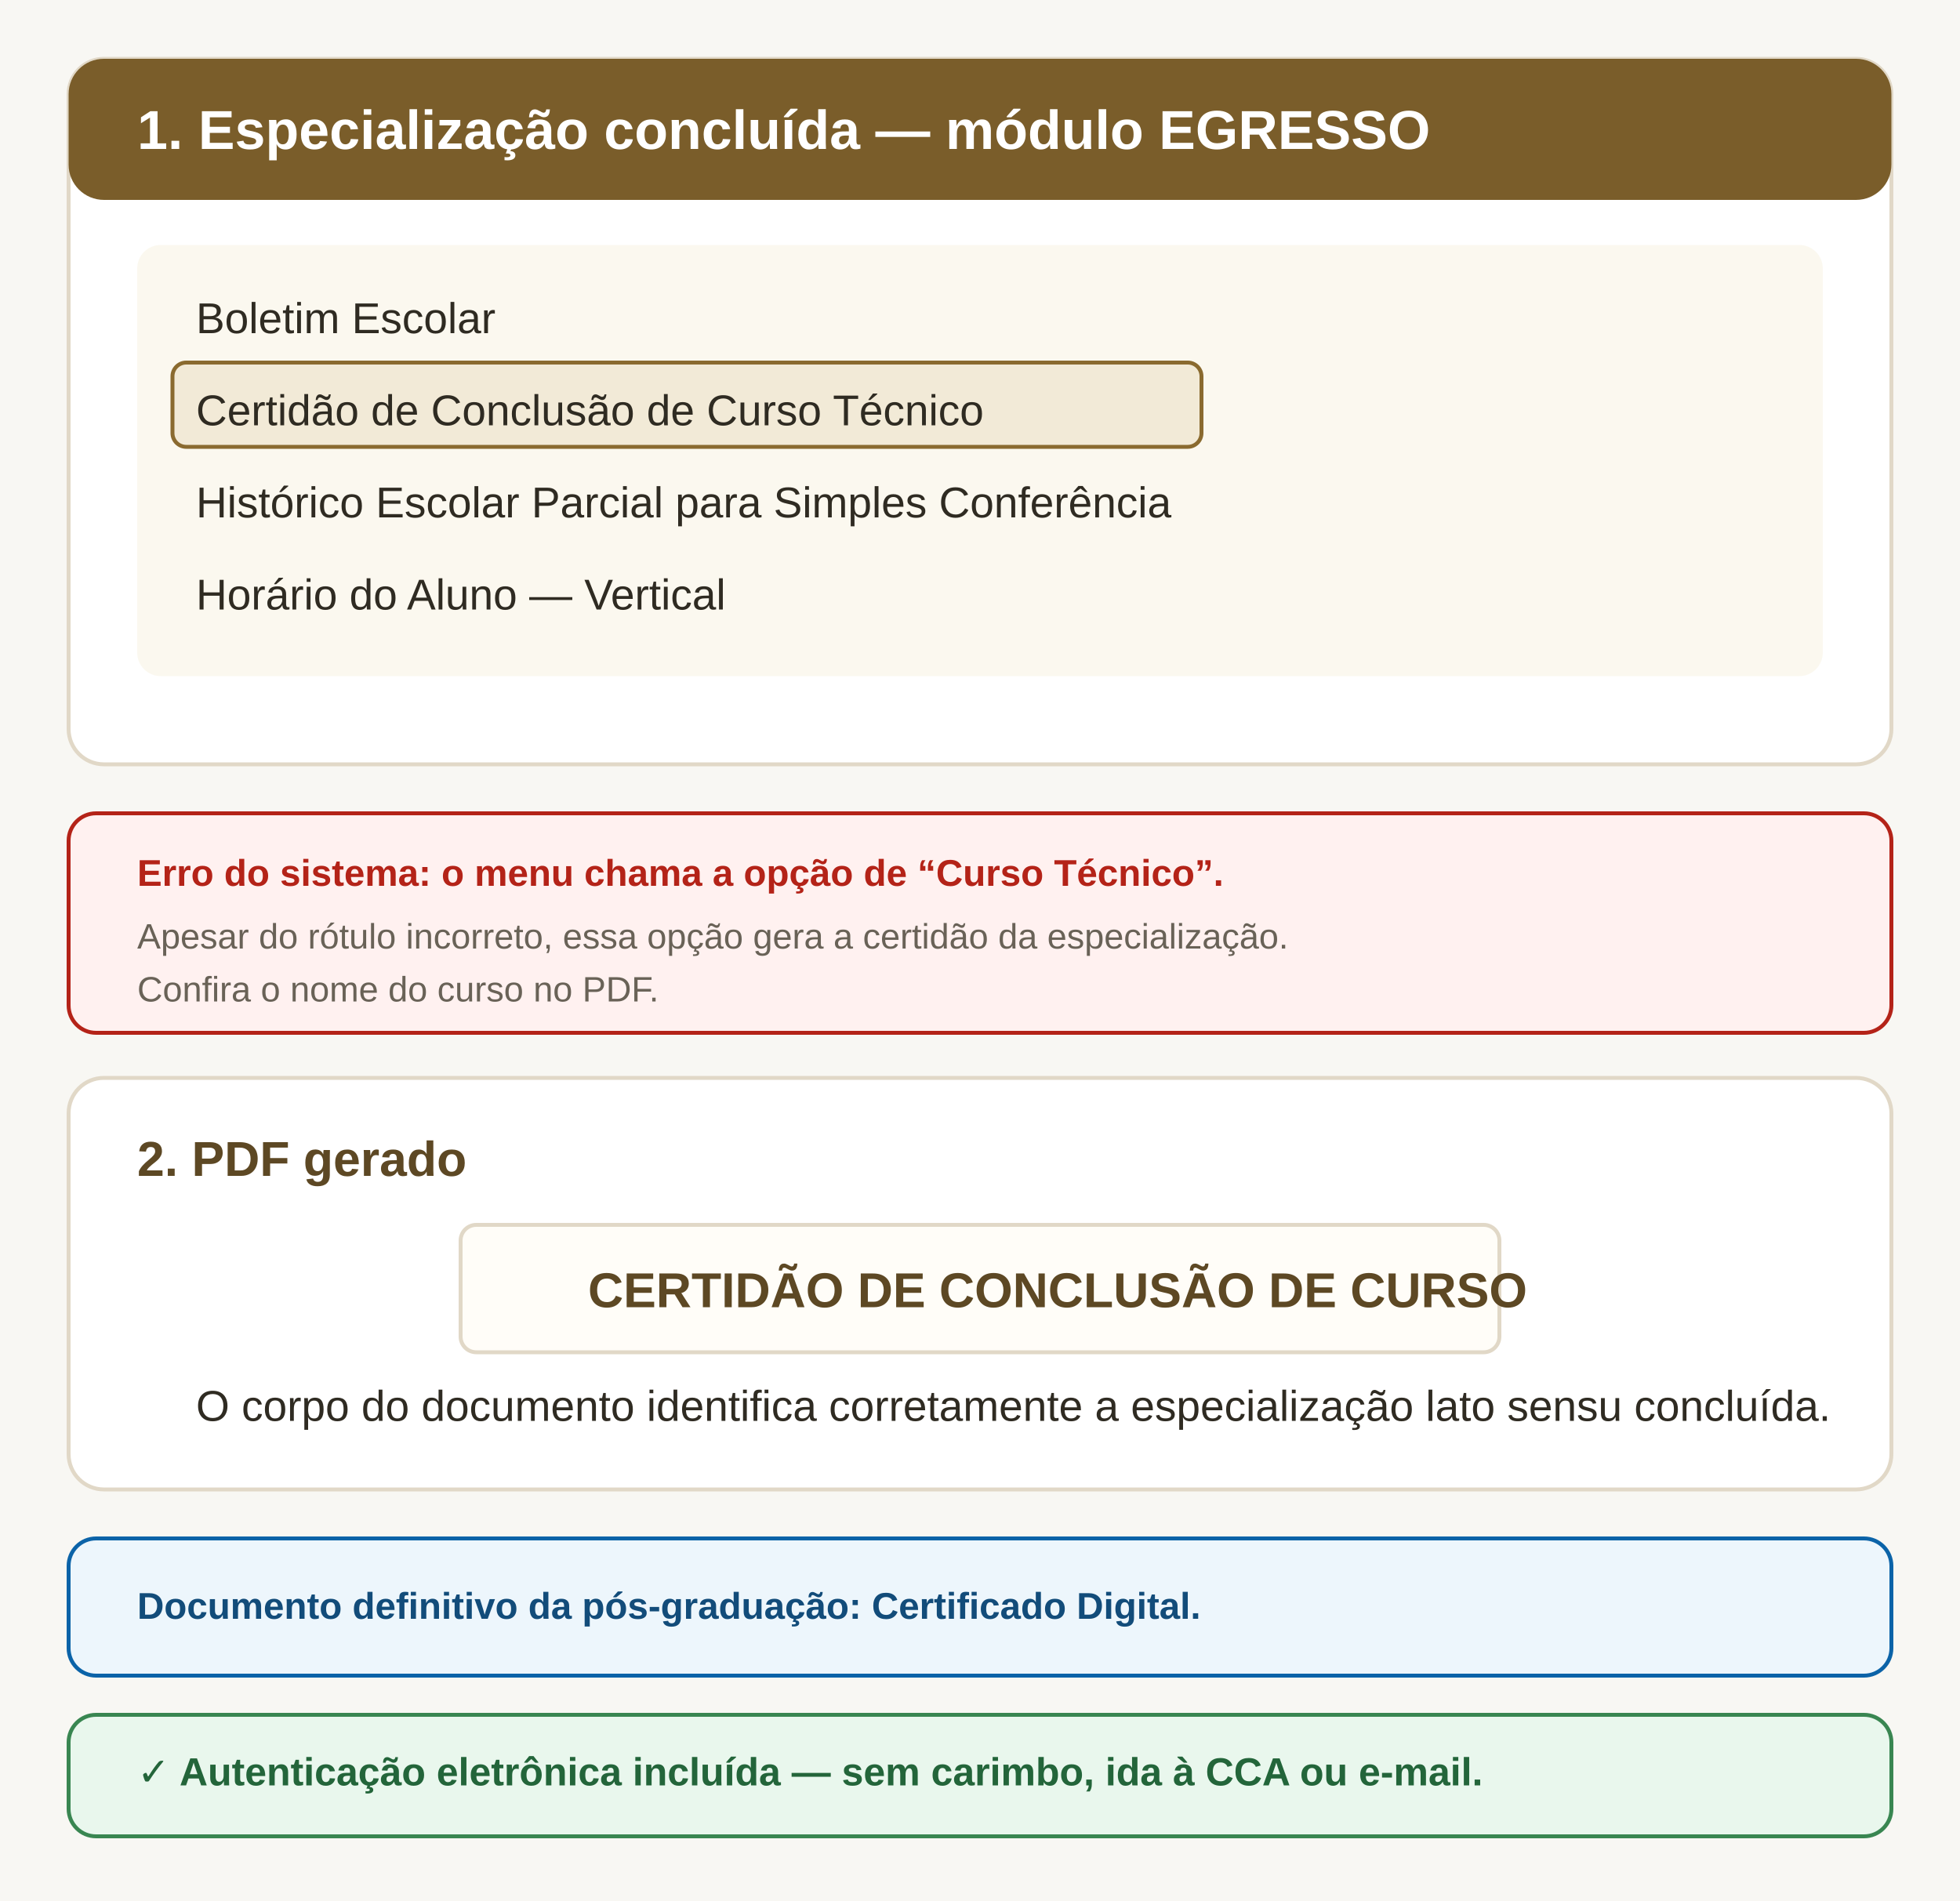
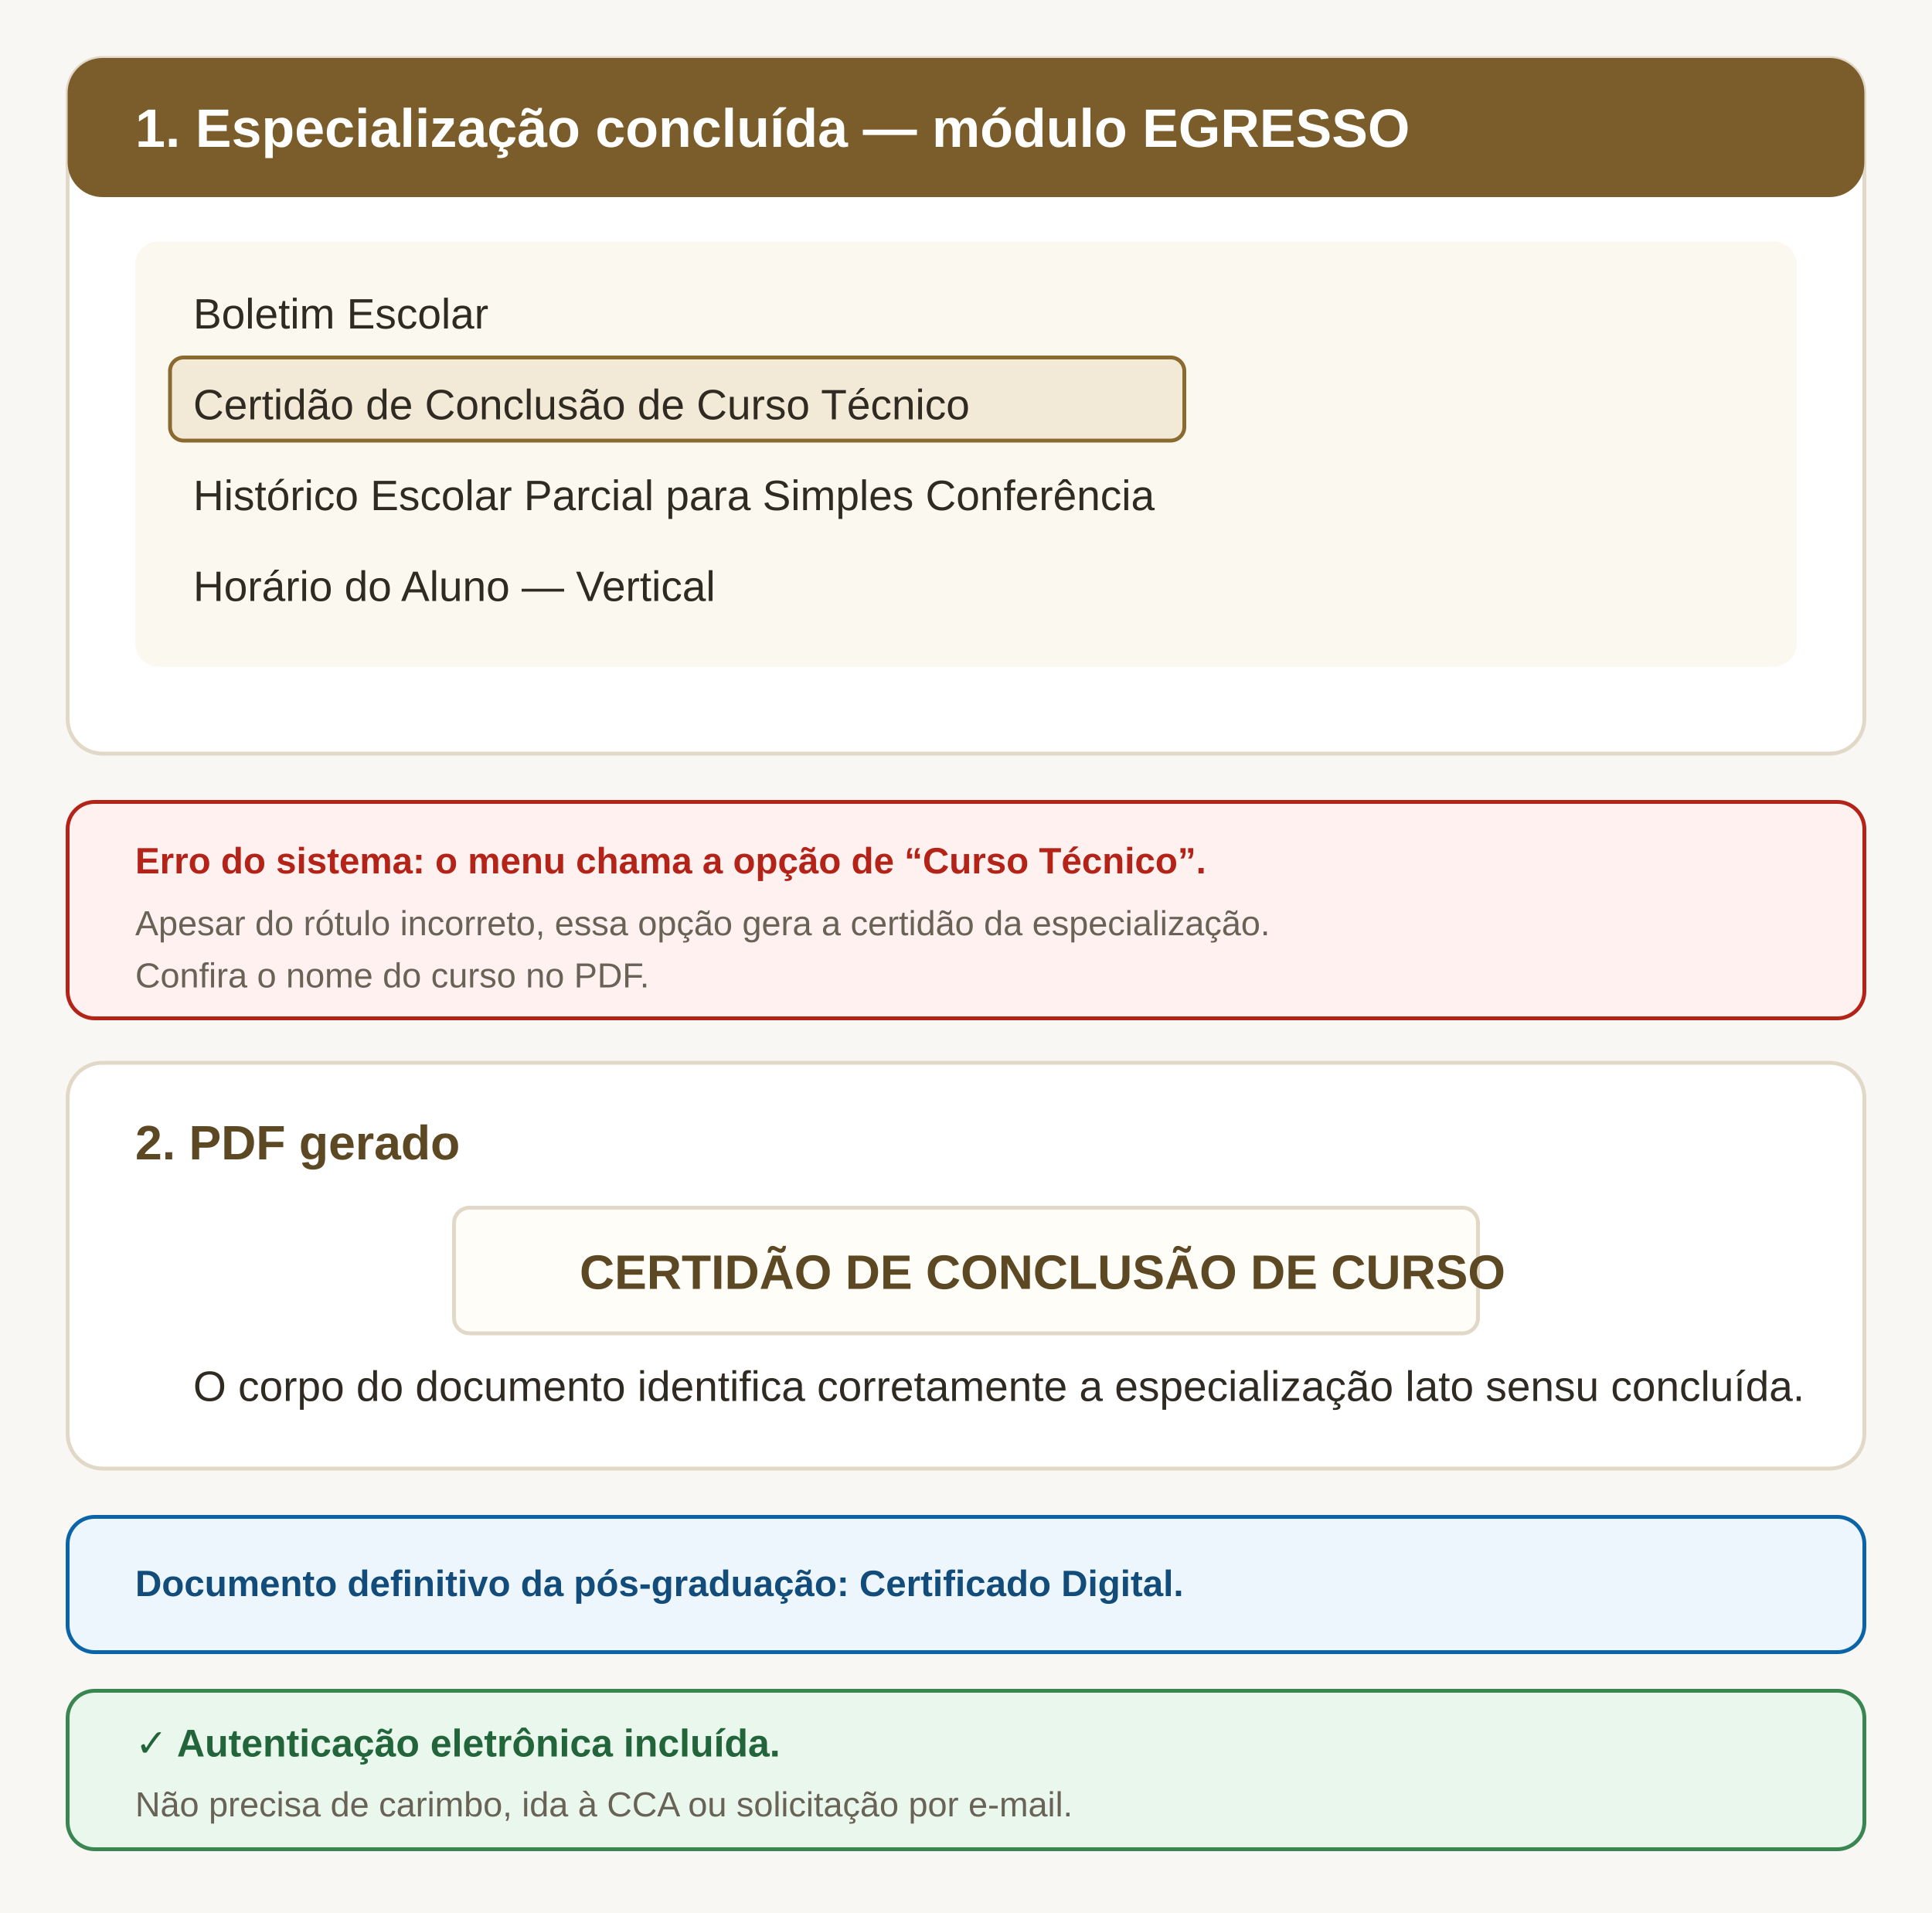
- <svg xmlns="http://www.w3.org/2000/svg" width="1000" height="970" viewBox="0 0 1000 970" role="img" aria-labelledby="t d">
+ <svg xmlns="http://www.w3.org/2000/svg" width="1000" height="990" viewBox="0 0 1000 990" role="img" aria-labelledby="t d">
  <style>
.bg{fill:#f8f7f3}.card{fill:#fff;stroke:#e1d8c7;stroke-width:2}.head{fill:#7a5d2a}.soft{fill:#fbf8ef}.selected{fill:#f2ead7;stroke:#8a6a2f;stroke-width:2}.titlebox{fill:#fffdf8;stroke:#e1d8c7;stroke-width:2}.danger{fill:#fff1f0;stroke:#b42318;stroke-width:2}.green{fill:#e9f7ed;stroke:#398651;stroke-width:2}.blue{fill:#edf6fc;stroke:#0b63a8;stroke-width:2}.h{font:700 28px Arial,sans-serif;fill:#fff}.t{font:700 25px Arial,sans-serif;fill:#5d4824}.b{font:22px Arial,sans-serif;fill:#2f2b22}.s{font:18px Arial,sans-serif;fill:#696257}.alert{font:700 19px Arial,sans-serif;fill:#b42318}.ok{font:700 20px Arial,sans-serif;fill:#23653a}.note{font:700 19px Arial,sans-serif;fill:#124c7a}
</style>
-   <rect class="bg" width="1000" height="970" />
+   <rect class="bg" width="1000" height="990" />
  <rect class="card" x="35" y="30" width="930" height="360" rx="18" />
  <rect class="head" x="35" y="30" width="930" height="72" rx="18" />
  <text class="h" x="70" y="76">1. Especialização concluída — módulo EGRESSO</text>
  <rect class="soft" x="70" y="125" width="860" height="220" rx="12" />
  <text class="b" x="100" y="170">Boletim Escolar</text>
  <rect class="selected" x="88" y="185" width="525" height="43" rx="7" />
  <text class="b" x="100" y="217">Certidão de Conclusão de Curso Técnico</text>
  <text class="b" x="100" y="264">Histórico Escolar Parcial para Simples Conferência</text>
  <text class="b" x="100" y="311">Horário do Aluno — Vertical</text>
  <rect class="danger" x="35" y="415" width="930" height="112" rx="14" />
  <text class="alert" x="70" y="452">Erro do sistema: o menu chama a opção de “Curso Técnico”.</text>
  <text class="s" x="70" y="484">Apesar do rótulo incorreto, essa opção gera a certidão da especialização.</text>
  <text class="s" x="70" y="511">Confira o nome do curso no PDF.</text>
  <rect class="card" x="35" y="550" width="930" height="210" rx="18" />
  <text class="t" x="70" y="600">2. PDF gerado</text>
  <rect class="titlebox" x="235" y="625" width="530" height="65" rx="8" />
  <text class="t" x="300" y="667">CERTIDÃO DE CONCLUSÃO DE CURSO</text>
  <text class="b" x="100" y="725">O corpo do documento identifica corretamente a especialização lato sensu concluída.</text>
  <rect class="blue" x="35" y="785" width="930" height="70" rx="14" />
  <text class="note" x="70" y="826">Documento definitivo da pós-graduação: Certificado Digital.</text>
-   <rect class="green" x="35" y="875" width="930" height="62" rx="14" />
-   <text class="ok" x="70" y="911">✓ Autenticação eletrônica incluída — sem carimbo, ida à CCA ou e-mail.</text>
+   <rect class="green" x="35" y="875" width="930" height="82" rx="14" />
+   <text class="ok" x="70" y="909">✓ Autenticação eletrônica incluída.</text>
+   <text class="s" x="70" y="940">Não precisa de carimbo, ida à CCA ou solicitação por e-mail.</text>
</svg>
